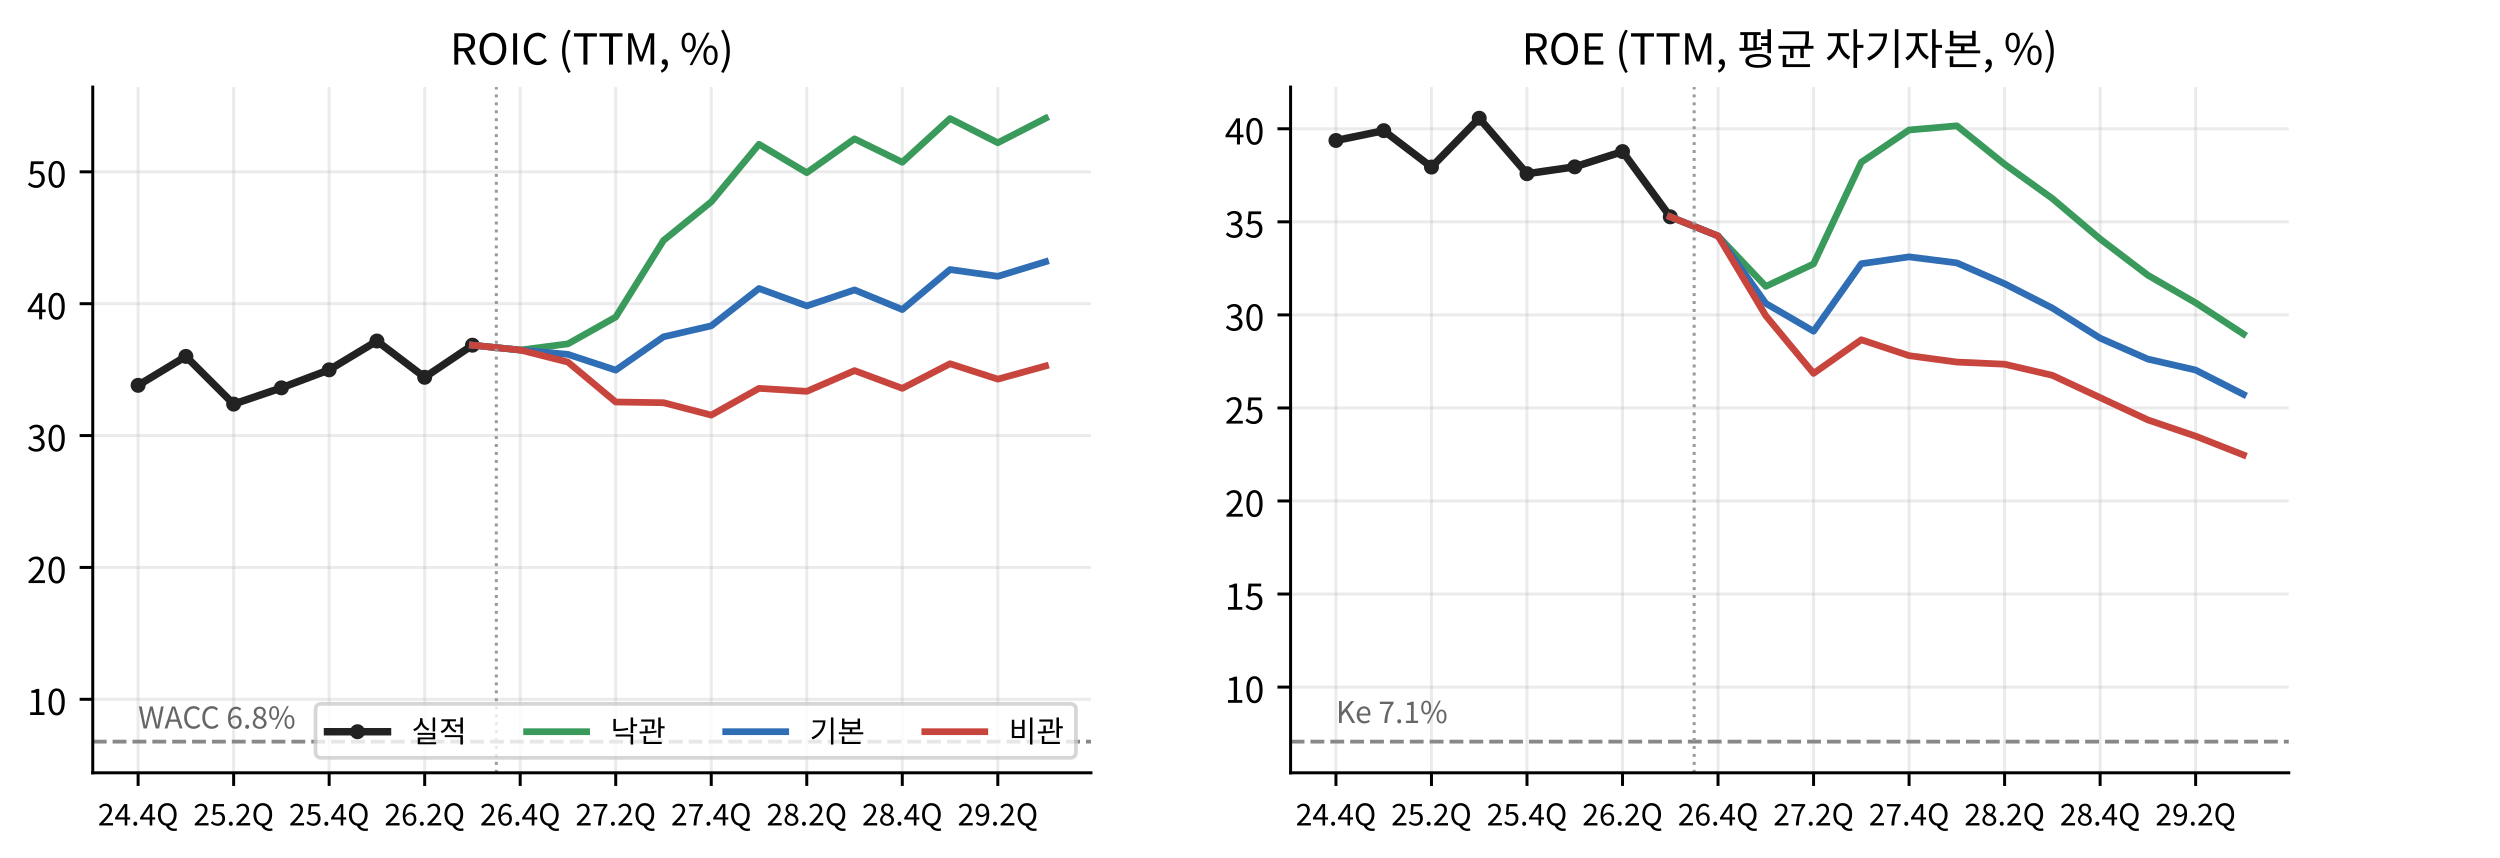
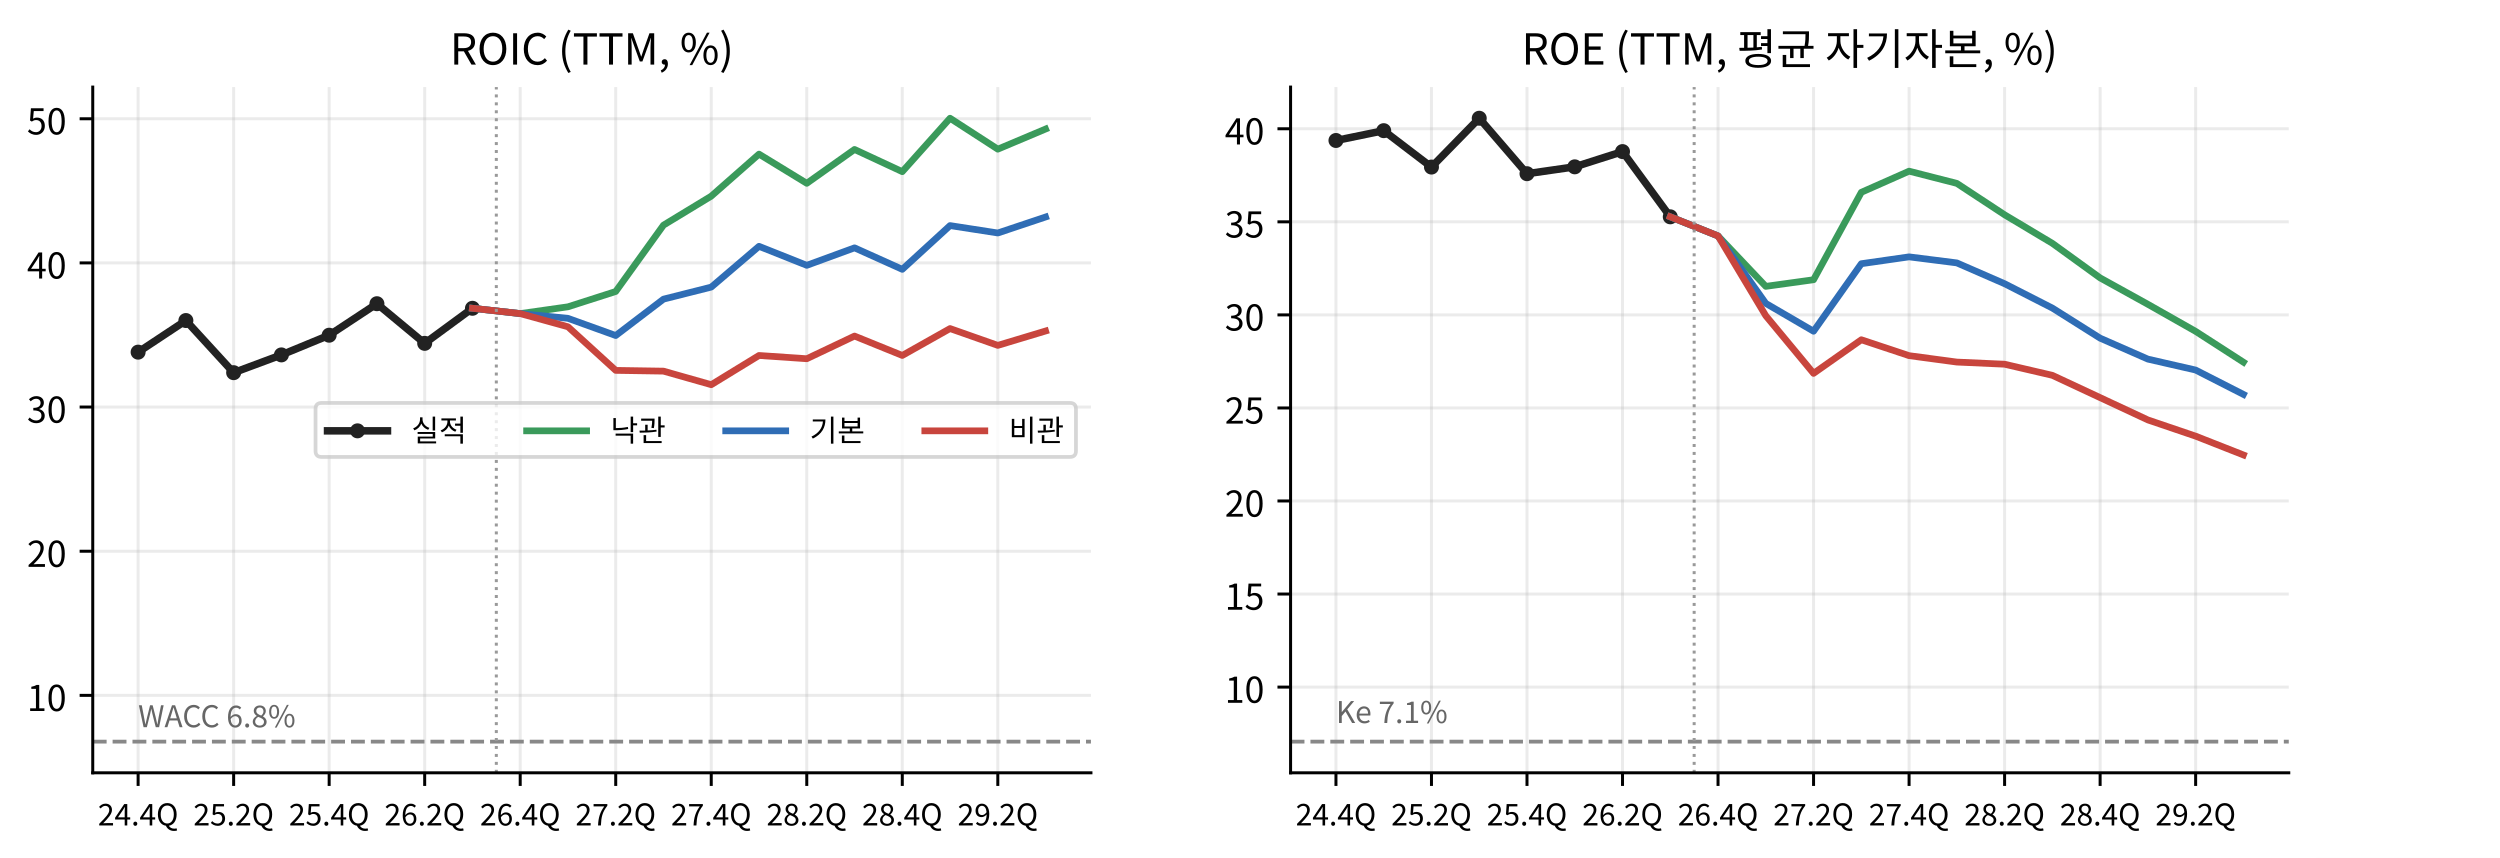
<svg xmlns="http://www.w3.org/2000/svg" xmlns:xlink="http://www.w3.org/1999/xlink" viewBox="0 0 667 228.897" width="667" height="228.897">
  <style>.grid{stroke:#e2e0d8;stroke-width:1}.zero{stroke:#8a8984;stroke-width:1}.base{stroke:#52514e;stroke-dasharray:5 4;stroke-width:1.2}.ax{fill:#52514e;font-size:11px}.dl{fill:#0b0b0b;font-size:11px;font-weight:600}text{font-family:-apple-system,'Apple SD Gothic Neo','Malgun Gothic','Noto Sans KR',sans-serif}</style>
  <rect x="0" y="0" width="667" height="228.897" fill="#ffffff" />
  <defs>
    <style type="text/css">*{stroke-linejoin: round; stroke-linecap: butt}</style>
  </defs>
  <g id="figure_1">
    <g id="patch_1">
      <path d="M 0 228.897  L 617.845 228.897  L 617.845 0  L 0 0  z " style="fill: #ffffff" />
    </g>
    <g id="axes_1">
      <g id="patch_2">
        <path d="M 24.745 206.184  L 291.063 206.184  L 291.063 23.232  L 24.745 23.232  z " style="fill: #ffffff" />
      </g>
      <g id="matplotlib.axis_1">
        <g id="xtick_1">
          <g id="line2d_1">
-             <path clip-path="url(#pc9a7d26db6)" d="M 36.85 206.184  L 36.85 23.232  " style="fill: none; stroke: #b0b0b0; stroke-opacity: 0.25; stroke-width: 0.8; stroke-linecap: square" />
+             <path clip-path="url(#p6b8dba0c4c)" d="M 36.85 206.184  L 36.85 23.232  " style="fill: none; stroke: #b0b0b0; stroke-opacity: 0.25; stroke-width: 0.8; stroke-linecap: square" />
          </g>
          <g id="line2d_2">
            <defs>
-               <path d="M 0 0  L 0 3.5  " id="m02b9f00165" style="stroke: #000000; stroke-width: 0.8" />
+               <path d="M 0 0  L 0 3.5  " id="m6df28a0e15" style="stroke: #000000; stroke-width: 0.8" />
            </defs>
            <g>
-               <use style="stroke: #000000; stroke-width: 0.8" x="36.85" xlink:href="#m02b9f00165" y="206.184" />
+               <use style="stroke: #000000; stroke-width: 0.8" x="36.85" xlink:href="#m6df28a0e15" y="206.184" />
            </g>
          </g>
          <g id="text_1">
            <text style="font-size: 8px; font-family: 'Noto Sans CJK JP'; text-anchor: middle" transform="rotate(-0 36.85037 220.224)" x="36.85" y="220.224">24.4Q</text>
          </g>
        </g>
        <g id="xtick_2">
          <g id="line2d_3">
-             <path clip-path="url(#pc9a7d26db6)" d="M 62.335 206.184  L 62.335 23.232  " style="fill: none; stroke: #b0b0b0; stroke-opacity: 0.25; stroke-width: 0.8; stroke-linecap: square" />
+             <path clip-path="url(#p6b8dba0c4c)" d="M 62.335 206.184  L 62.335 23.232  " style="fill: none; stroke: #b0b0b0; stroke-opacity: 0.25; stroke-width: 0.8; stroke-linecap: square" />
          </g>
          <g id="line2d_4">
            <g>
-               <use style="stroke: #000000; stroke-width: 0.8" x="62.335" xlink:href="#m02b9f00165" y="206.184" />
+               <use style="stroke: #000000; stroke-width: 0.8" x="62.335" xlink:href="#m6df28a0e15" y="206.184" />
            </g>
          </g>
          <g id="text_2">
            <text style="font-size: 8px; font-family: 'Noto Sans CJK JP'; text-anchor: middle" transform="rotate(-0 62.33537 220.224)" x="62.335" y="220.224">25.2Q</text>
          </g>
        </g>
        <g id="xtick_3">
          <g id="line2d_5">
-             <path clip-path="url(#pc9a7d26db6)" d="M 87.82 206.184  L 87.82 23.232  " style="fill: none; stroke: #b0b0b0; stroke-opacity: 0.25; stroke-width: 0.8; stroke-linecap: square" />
+             <path clip-path="url(#p6b8dba0c4c)" d="M 87.82 206.184  L 87.82 23.232  " style="fill: none; stroke: #b0b0b0; stroke-opacity: 0.25; stroke-width: 0.8; stroke-linecap: square" />
          </g>
          <g id="line2d_6">
            <g>
-               <use style="stroke: #000000; stroke-width: 0.8" x="87.82" xlink:href="#m02b9f00165" y="206.184" />
+               <use style="stroke: #000000; stroke-width: 0.8" x="87.82" xlink:href="#m6df28a0e15" y="206.184" />
            </g>
          </g>
          <g id="text_3">
            <text style="font-size: 8px; font-family: 'Noto Sans CJK JP'; text-anchor: middle" transform="rotate(-0 87.82036 220.224)" x="87.82" y="220.224">25.4Q</text>
          </g>
        </g>
        <g id="xtick_4">
          <g id="line2d_7">
-             <path clip-path="url(#pc9a7d26db6)" d="M 113.305 206.184  L 113.305 23.232  " style="fill: none; stroke: #b0b0b0; stroke-opacity: 0.25; stroke-width: 0.8; stroke-linecap: square" />
+             <path clip-path="url(#p6b8dba0c4c)" d="M 113.305 206.184  L 113.305 23.232  " style="fill: none; stroke: #b0b0b0; stroke-opacity: 0.25; stroke-width: 0.8; stroke-linecap: square" />
          </g>
          <g id="line2d_8">
            <g>
-               <use style="stroke: #000000; stroke-width: 0.8" x="113.305" xlink:href="#m02b9f00165" y="206.184" />
+               <use style="stroke: #000000; stroke-width: 0.8" x="113.305" xlink:href="#m6df28a0e15" y="206.184" />
            </g>
          </g>
          <g id="text_4">
            <text style="font-size: 8px; font-family: 'Noto Sans CJK JP'; text-anchor: middle" transform="rotate(-0 113.3054 220.224)" x="113.305" y="220.224">26.2Q</text>
          </g>
        </g>
        <g id="xtick_5">
          <g id="line2d_9">
-             <path clip-path="url(#pc9a7d26db6)" d="M 138.79 206.184  L 138.79 23.232  " style="fill: none; stroke: #b0b0b0; stroke-opacity: 0.25; stroke-width: 0.8; stroke-linecap: square" />
+             <path clip-path="url(#p6b8dba0c4c)" d="M 138.79 206.184  L 138.79 23.232  " style="fill: none; stroke: #b0b0b0; stroke-opacity: 0.25; stroke-width: 0.8; stroke-linecap: square" />
          </g>
          <g id="line2d_10">
            <g>
-               <use style="stroke: #000000; stroke-width: 0.8" x="138.79" xlink:href="#m02b9f00165" y="206.184" />
+               <use style="stroke: #000000; stroke-width: 0.8" x="138.79" xlink:href="#m6df28a0e15" y="206.184" />
            </g>
          </g>
          <g id="text_5">
            <text style="font-size: 8px; font-family: 'Noto Sans CJK JP'; text-anchor: middle" transform="rotate(-0 138.7903 220.224)" x="138.79" y="220.224">26.4Q</text>
          </g>
        </g>
        <g id="xtick_6">
          <g id="line2d_11">
-             <path clip-path="url(#pc9a7d26db6)" d="M 164.275 206.184  L 164.275 23.232  " style="fill: none; stroke: #b0b0b0; stroke-opacity: 0.25; stroke-width: 0.8; stroke-linecap: square" />
+             <path clip-path="url(#p6b8dba0c4c)" d="M 164.275 206.184  L 164.275 23.232  " style="fill: none; stroke: #b0b0b0; stroke-opacity: 0.25; stroke-width: 0.8; stroke-linecap: square" />
          </g>
          <g id="line2d_12">
            <g>
-               <use style="stroke: #000000; stroke-width: 0.8" x="164.275" xlink:href="#m02b9f00165" y="206.184" />
+               <use style="stroke: #000000; stroke-width: 0.8" x="164.275" xlink:href="#m6df28a0e15" y="206.184" />
            </g>
          </g>
          <g id="text_6">
            <text style="font-size: 8px; font-family: 'Noto Sans CJK JP'; text-anchor: middle" transform="rotate(-0 164.2753 220.224)" x="164.275" y="220.224">27.2Q</text>
          </g>
        </g>
        <g id="xtick_7">
          <g id="line2d_13">
-             <path clip-path="url(#pc9a7d26db6)" d="M 189.76 206.184  L 189.76 23.232  " style="fill: none; stroke: #b0b0b0; stroke-opacity: 0.25; stroke-width: 0.8; stroke-linecap: square" />
+             <path clip-path="url(#p6b8dba0c4c)" d="M 189.76 206.184  L 189.76 23.232  " style="fill: none; stroke: #b0b0b0; stroke-opacity: 0.25; stroke-width: 0.8; stroke-linecap: square" />
          </g>
          <g id="line2d_14">
            <g>
-               <use style="stroke: #000000; stroke-width: 0.8" x="189.76" xlink:href="#m02b9f00165" y="206.184" />
+               <use style="stroke: #000000; stroke-width: 0.8" x="189.76" xlink:href="#m6df28a0e15" y="206.184" />
            </g>
          </g>
          <g id="text_7">
            <text style="font-size: 8px; font-family: 'Noto Sans CJK JP'; text-anchor: middle" transform="rotate(-0 189.7603 220.224)" x="189.76" y="220.224">27.4Q</text>
          </g>
        </g>
        <g id="xtick_8">
          <g id="line2d_15">
-             <path clip-path="url(#pc9a7d26db6)" d="M 215.245 206.184  L 215.245 23.232  " style="fill: none; stroke: #b0b0b0; stroke-opacity: 0.25; stroke-width: 0.8; stroke-linecap: square" />
+             <path clip-path="url(#p6b8dba0c4c)" d="M 215.245 206.184  L 215.245 23.232  " style="fill: none; stroke: #b0b0b0; stroke-opacity: 0.25; stroke-width: 0.8; stroke-linecap: square" />
          </g>
          <g id="line2d_16">
            <g>
-               <use style="stroke: #000000; stroke-width: 0.8" x="215.245" xlink:href="#m02b9f00165" y="206.184" />
+               <use style="stroke: #000000; stroke-width: 0.8" x="215.245" xlink:href="#m6df28a0e15" y="206.184" />
            </g>
          </g>
          <g id="text_8">
            <text style="font-size: 8px; font-family: 'Noto Sans CJK JP'; text-anchor: middle" transform="rotate(-0 215.2453 220.224)" x="215.245" y="220.224">28.2Q</text>
          </g>
        </g>
        <g id="xtick_9">
          <g id="line2d_17">
-             <path clip-path="url(#pc9a7d26db6)" d="M 240.73 206.184  L 240.73 23.232  " style="fill: none; stroke: #b0b0b0; stroke-opacity: 0.25; stroke-width: 0.8; stroke-linecap: square" />
+             <path clip-path="url(#p6b8dba0c4c)" d="M 240.73 206.184  L 240.73 23.232  " style="fill: none; stroke: #b0b0b0; stroke-opacity: 0.25; stroke-width: 0.8; stroke-linecap: square" />
          </g>
          <g id="line2d_18">
            <g>
-               <use style="stroke: #000000; stroke-width: 0.8" x="240.73" xlink:href="#m02b9f00165" y="206.184" />
+               <use style="stroke: #000000; stroke-width: 0.8" x="240.73" xlink:href="#m6df28a0e15" y="206.184" />
            </g>
          </g>
          <g id="text_9">
            <text style="font-size: 8px; font-family: 'Noto Sans CJK JP'; text-anchor: middle" transform="rotate(-0 240.7303 220.224)" x="240.73" y="220.224">28.4Q</text>
          </g>
        </g>
        <g id="xtick_10">
          <g id="line2d_19">
-             <path clip-path="url(#pc9a7d26db6)" d="M 266.215 206.184  L 266.215 23.232  " style="fill: none; stroke: #b0b0b0; stroke-opacity: 0.25; stroke-width: 0.8; stroke-linecap: square" />
+             <path clip-path="url(#p6b8dba0c4c)" d="M 266.215 206.184  L 266.215 23.232  " style="fill: none; stroke: #b0b0b0; stroke-opacity: 0.25; stroke-width: 0.8; stroke-linecap: square" />
          </g>
          <g id="line2d_20">
            <g>
-               <use style="stroke: #000000; stroke-width: 0.8" x="266.215" xlink:href="#m02b9f00165" y="206.184" />
+               <use style="stroke: #000000; stroke-width: 0.8" x="266.215" xlink:href="#m6df28a0e15" y="206.184" />
            </g>
          </g>
          <g id="text_10">
            <text style="font-size: 8px; font-family: 'Noto Sans CJK JP'; text-anchor: middle" transform="rotate(-0 266.2153 220.224)" x="266.215" y="220.224">29.2Q</text>
          </g>
        </g>
      </g>
      <g id="matplotlib.axis_2">
        <g id="ytick_1">
          <g id="line2d_21">
-             <path clip-path="url(#pc9a7d26db6)" d="M 24.745 186.574  L 291.063 186.574  " style="fill: none; stroke: #b0b0b0; stroke-opacity: 0.25; stroke-width: 0.8; stroke-linecap: square" />
+             <path clip-path="url(#p6b8dba0c4c)" d="M 24.745 185.522  L 291.063 185.522  " style="fill: none; stroke: #b0b0b0; stroke-opacity: 0.25; stroke-width: 0.8; stroke-linecap: square" />
          </g>
          <g id="line2d_22">
            <defs>
-               <path d="M 0 0  L -3.5 0  " id="mf488cd228f" style="stroke: #000000; stroke-width: 0.8" />
+               <path d="M 0 0  L -3.5 0  " id="m10c2f39d2e" style="stroke: #000000; stroke-width: 0.8" />
            </defs>
            <g>
-               <use style="stroke: #000000; stroke-width: 0.8" x="24.745" xlink:href="#mf488cd228f" y="186.574" />
+               <use style="stroke: #000000; stroke-width: 0.8" x="24.745" xlink:href="#m10c2f39d2e" y="185.522" />
            </g>
          </g>
          <g id="text_11">
-             <text style="font-size: 9.5px; font-family: 'Noto Sans CJK JP'; text-anchor: end" transform="rotate(-0 17.745 190.7538)" x="17.745" y="190.754">10</text>
+             <text style="font-size: 9.5px; font-family: 'Noto Sans CJK JP'; text-anchor: end" transform="rotate(-0 17.745 189.7022)" x="17.745" y="189.702">10</text>
          </g>
        </g>
        <g id="ytick_2">
          <g id="line2d_23">
-             <path clip-path="url(#pc9a7d26db6)" d="M 24.745 151.39  L 291.063 151.39  " style="fill: none; stroke: #b0b0b0; stroke-opacity: 0.25; stroke-width: 0.8; stroke-linecap: square" />
+             <path clip-path="url(#p6b8dba0c4c)" d="M 24.745 147.062  L 291.063 147.062  " style="fill: none; stroke: #b0b0b0; stroke-opacity: 0.25; stroke-width: 0.8; stroke-linecap: square" />
          </g>
          <g id="line2d_24">
            <g>
-               <use style="stroke: #000000; stroke-width: 0.8" x="24.745" xlink:href="#mf488cd228f" y="151.39" />
+               <use style="stroke: #000000; stroke-width: 0.8" x="24.745" xlink:href="#m10c2f39d2e" y="147.062" />
            </g>
          </g>
          <g id="text_12">
-             <text style="font-size: 9.5px; font-family: 'Noto Sans CJK JP'; text-anchor: end" transform="rotate(-0 17.745 155.5695)" x="17.745" y="155.57">20</text>
+             <text style="font-size: 9.5px; font-family: 'Noto Sans CJK JP'; text-anchor: end" transform="rotate(-0 17.745 151.2419)" x="17.745" y="151.242">20</text>
          </g>
        </g>
        <g id="ytick_3">
          <g id="line2d_25">
-             <path clip-path="url(#pc9a7d26db6)" d="M 24.745 116.205  L 291.063 116.205  " style="fill: none; stroke: #b0b0b0; stroke-opacity: 0.25; stroke-width: 0.8; stroke-linecap: square" />
+             <path clip-path="url(#p6b8dba0c4c)" d="M 24.745 108.602  L 291.063 108.602  " style="fill: none; stroke: #b0b0b0; stroke-opacity: 0.25; stroke-width: 0.8; stroke-linecap: square" />
          </g>
          <g id="line2d_26">
            <g>
-               <use style="stroke: #000000; stroke-width: 0.8" x="24.745" xlink:href="#mf488cd228f" y="116.205" />
+               <use style="stroke: #000000; stroke-width: 0.8" x="24.745" xlink:href="#m10c2f39d2e" y="108.602" />
            </g>
          </g>
          <g id="text_13">
-             <text style="font-size: 9.5px; font-family: 'Noto Sans CJK JP'; text-anchor: end" transform="rotate(-0 17.745 120.3852)" x="17.745" y="120.385">30</text>
+             <text style="font-size: 9.5px; font-family: 'Noto Sans CJK JP'; text-anchor: end" transform="rotate(-0 17.745 112.7816)" x="17.745" y="112.782">30</text>
          </g>
        </g>
        <g id="ytick_4">
          <g id="line2d_27">
-             <path clip-path="url(#pc9a7d26db6)" d="M 24.745 81.021  L 291.063 81.021  " style="fill: none; stroke: #b0b0b0; stroke-opacity: 0.25; stroke-width: 0.8; stroke-linecap: square" />
+             <path clip-path="url(#p6b8dba0c4c)" d="M 24.745 70.141  L 291.063 70.141  " style="fill: none; stroke: #b0b0b0; stroke-opacity: 0.25; stroke-width: 0.8; stroke-linecap: square" />
          </g>
          <g id="line2d_28">
            <g>
-               <use style="stroke: #000000; stroke-width: 0.8" x="24.745" xlink:href="#mf488cd228f" y="81.021" />
+               <use style="stroke: #000000; stroke-width: 0.8" x="24.745" xlink:href="#m10c2f39d2e" y="70.141" />
            </g>
          </g>
          <g id="text_14">
-             <text style="font-size: 9.5px; font-family: 'Noto Sans CJK JP'; text-anchor: end" transform="rotate(-0 17.745 85.2009)" x="17.745" y="85.201">40</text>
+             <text style="font-size: 9.5px; font-family: 'Noto Sans CJK JP'; text-anchor: end" transform="rotate(-0 17.745 74.32134)" x="17.745" y="74.321">40</text>
          </g>
        </g>
        <g id="ytick_5">
          <g id="line2d_29">
-             <path clip-path="url(#pc9a7d26db6)" d="M 24.745 45.837  L 291.063 45.837  " style="fill: none; stroke: #b0b0b0; stroke-opacity: 0.25; stroke-width: 0.8; stroke-linecap: square" />
+             <path clip-path="url(#p6b8dba0c4c)" d="M 24.745 31.681  L 291.063 31.681  " style="fill: none; stroke: #b0b0b0; stroke-opacity: 0.25; stroke-width: 0.8; stroke-linecap: square" />
          </g>
          <g id="line2d_30">
            <g>
-               <use style="stroke: #000000; stroke-width: 0.8" x="24.745" xlink:href="#mf488cd228f" y="45.837" />
+               <use style="stroke: #000000; stroke-width: 0.8" x="24.745" xlink:href="#m10c2f39d2e" y="31.681" />
            </g>
          </g>
          <g id="text_15">
-             <text style="font-size: 9.5px; font-family: 'Noto Sans CJK JP'; text-anchor: end" transform="rotate(-0 17.745 50.01659)" x="17.745" y="50.017">50</text>
+             <text style="font-size: 9.5px; font-family: 'Noto Sans CJK JP'; text-anchor: end" transform="rotate(-0 17.745 35.86104)" x="17.745" y="35.861">50</text>
          </g>
        </g>
      </g>
      <g id="line2d_31">
-         <path clip-path="url(#pc9a7d26db6)" d="M 36.85 102.805  L 49.593 95.087  L 62.335 107.814  L 75.078 103.476  L 87.82 98.67  L 100.563 90.983  L 113.305 100.659  L 126.048 92.099  " style="fill: none; stroke: #222222; stroke-width: 2; stroke-linecap: square" />
+         <path clip-path="url(#p6b8dba0c4c)" d="M 36.85 93.954  L 49.593 85.517  L 62.335 99.43  L 75.078 94.688  L 87.82 89.434  L 100.563 81.031  L 113.305 91.607  L 126.048 82.251  " style="fill: none; stroke: #222222; stroke-width: 2; stroke-linecap: square" />
        <defs>
-           <path d="M 0 1.5  C 0.398 1.5 0.779 1.342 1.061 1.061  C 1.342 0.779 1.5 0.398 1.5 0  C 1.5 -0.398 1.342 -0.779 1.061 -1.061  C 0.779 -1.342 0.398 -1.5 0 -1.5  C -0.398 -1.5 -0.779 -1.342 -1.061 -1.061  C -1.342 -0.779 -1.5 -0.398 -1.5 0  C -1.5 0.398 -1.342 0.779 -1.061 1.061  C -0.779 1.342 -0.398 1.5 0 1.5  z " id="m0554d87409" style="stroke: #222222" />
+           <path d="M 0 1.5  C 0.398 1.5 0.779 1.342 1.061 1.061  C 1.342 0.779 1.5 0.398 1.5 0  C 1.5 -0.398 1.342 -0.779 1.061 -1.061  C 0.779 -1.342 0.398 -1.5 0 -1.5  C -0.398 -1.5 -0.779 -1.342 -1.061 -1.061  C -1.342 -0.779 -1.5 -0.398 -1.5 0  C -1.5 0.398 -1.342 0.779 -1.061 1.061  C -0.779 1.342 -0.398 1.5 0 1.5  z " id="m71e3997a7d" style="stroke: #222222" />
        </defs>
-         <g clip-path="url(#pc9a7d26db6)">
-           <use style="fill: #222222; stroke: #222222" x="36.85" xlink:href="#m0554d87409" y="102.805" />
-           <use style="fill: #222222; stroke: #222222" x="49.593" xlink:href="#m0554d87409" y="95.087" />
-           <use style="fill: #222222; stroke: #222222" x="62.335" xlink:href="#m0554d87409" y="107.814" />
-           <use style="fill: #222222; stroke: #222222" x="75.078" xlink:href="#m0554d87409" y="103.476" />
-           <use style="fill: #222222; stroke: #222222" x="87.82" xlink:href="#m0554d87409" y="98.67" />
-           <use style="fill: #222222; stroke: #222222" x="100.563" xlink:href="#m0554d87409" y="90.983" />
-           <use style="fill: #222222; stroke: #222222" x="113.305" xlink:href="#m0554d87409" y="100.659" />
-           <use style="fill: #222222; stroke: #222222" x="126.048" xlink:href="#m0554d87409" y="92.099" />
+         <g clip-path="url(#p6b8dba0c4c)">
+           <use style="fill: #222222; stroke: #222222" x="36.85" xlink:href="#m71e3997a7d" y="93.954" />
+           <use style="fill: #222222; stroke: #222222" x="49.593" xlink:href="#m71e3997a7d" y="85.517" />
+           <use style="fill: #222222; stroke: #222222" x="62.335" xlink:href="#m71e3997a7d" y="99.43" />
+           <use style="fill: #222222; stroke: #222222" x="75.078" xlink:href="#m71e3997a7d" y="94.688" />
+           <use style="fill: #222222; stroke: #222222" x="87.82" xlink:href="#m71e3997a7d" y="89.434" />
+           <use style="fill: #222222; stroke: #222222" x="100.563" xlink:href="#m71e3997a7d" y="81.031" />
+           <use style="fill: #222222; stroke: #222222" x="113.305" xlink:href="#m71e3997a7d" y="91.607" />
+           <use style="fill: #222222; stroke: #222222" x="126.048" xlink:href="#m71e3997a7d" y="82.251" />
        </g>
      </g>
      <g id="line2d_32">
-         <path clip-path="url(#pc9a7d26db6)" d="M 126.048 92.099  L 138.79 93.393  L 151.533 91.736  L 164.275 84.581  L 177.018 64.155  L 189.76 53.843  L 202.503 38.492  L 215.245 46.074  L 227.988 37.04  L 240.73 43.287  L 253.473 31.63  L 266.215 38.09  L 278.958 31.548  " style="fill: none; stroke: #3a9a5b; stroke-width: 1.8; stroke-linecap: square" />
+         <path clip-path="url(#p6b8dba0c4c)" d="M 126.048 82.251  L 138.79 83.666  L 151.533 81.854  L 164.275 77.768  L 177.018 60.066  L 189.76 52.328  L 202.503 41.121  L 215.245 48.905  L 227.988 39.873  L 240.73 45.8  L 253.473 31.548  L 266.215 39.796  L 278.958 34.424  " style="fill: none; stroke: #3a9a5b; stroke-width: 1.8; stroke-linecap: square" />
      </g>
      <g id="line2d_33">
-         <path clip-path="url(#pc9a7d26db6)" d="M 126.048 92.099  L 138.79 93.393  L 151.533 94.551  L 164.275 98.751  L 177.018 89.868  L 189.76 86.929  L 202.503 76.973  L 215.245 81.615  L 227.988 77.347  L 240.73 82.592  L 253.473 71.913  L 266.215 73.721  L 278.958 69.82  " style="fill: none; stroke: #2f6db5; stroke-width: 1.8; stroke-linecap: square" />
+         <path clip-path="url(#p6b8dba0c4c)" d="M 126.048 82.251  L 138.79 83.666  L 151.533 84.931  L 164.275 89.523  L 177.018 79.812  L 189.76 76.599  L 202.503 65.717  L 215.245 70.791  L 227.988 66.126  L 240.73 71.858  L 253.473 60.186  L 266.215 62.162  L 278.958 57.897  " style="fill: none; stroke: #2f6db5; stroke-width: 1.8; stroke-linecap: square" />
      </g>
      <g id="line2d_34">
-         <path clip-path="url(#pc9a7d26db6)" d="M 126.048 92.099  L 138.79 93.393  L 151.533 96.612  L 164.275 107.255  L 177.018 107.44  L 189.76 110.749  L 202.503 103.617  L 215.245 104.411  L 227.988 98.879  L 240.73 103.61  L 253.473 97.049  L 266.215 101.153  L 278.958 97.644  " style="fill: none; stroke: #c8453d; stroke-width: 1.8; stroke-linecap: square" />
+         <path clip-path="url(#p6b8dba0c4c)" d="M 126.048 82.251  L 138.79 83.666  L 151.533 87.184  L 164.275 98.818  L 177.018 99.02  L 189.76 102.638  L 202.503 94.841  L 215.245 95.71  L 227.988 89.662  L 240.73 94.834  L 253.473 87.662  L 266.215 92.148  L 278.958 88.312  " style="fill: none; stroke: #c8453d; stroke-width: 1.8; stroke-linecap: square" />
      </g>
      <g id="line2d_35">
-         <path clip-path="url(#pc9a7d26db6)" d="M 24.745 197.868  L 291.063 197.868  " style="fill: none; stroke-dasharray: 3.7,1.6; stroke-dashoffset: 0; stroke: #888888" />
+         <path clip-path="url(#p6b8dba0c4c)" d="M 24.745 197.868  L 291.063 197.868  " style="fill: none; stroke-dasharray: 3.7,1.6; stroke-dashoffset: 0; stroke: #888888" />
      </g>
      <g id="line2d_36">
-         <path clip-path="url(#pc9a7d26db6)" d="M 132.419 206.184  L 132.419 23.232  " style="fill: none; stroke-dasharray: 0.8,1.32; stroke-dashoffset: 0; stroke: #999999; stroke-width: 0.8" />
+         <path clip-path="url(#p6b8dba0c4c)" d="M 132.419 206.184  L 132.419 23.232  " style="fill: none; stroke-dasharray: 0.8,1.32; stroke-dashoffset: 0; stroke: #999999; stroke-width: 0.8" />
      </g>
      <g id="patch_3">
        <path d="M 24.745 206.184  L 24.745 23.232  " style="fill: none; stroke: #000000; stroke-width: 0.8; stroke-linejoin: miter; stroke-linecap: square" />
      </g>
      <g id="patch_4">
        <path d="M 24.745 206.184  L 291.063 206.184  " style="fill: none; stroke: #000000; stroke-width: 0.8; stroke-linejoin: miter; stroke-linecap: square" />
      </g>
      <g id="text_16">
-         <text style="font-size: 8px; font-family: 'Noto Sans CJK JP'; text-anchor: start; fill: #666666" transform="rotate(-0 36.85037 194.3496)" x="36.85" y="194.35">WACC 6.8%</text>
+         <text style="font-size: 8px; font-family: 'Noto Sans CJK JP'; text-anchor: start; fill: #666666" transform="rotate(-0 36.85037 194.022)" x="36.85" y="194.022">WACC 6.8%</text>
      </g>
      <g id="text_17">
        <text style="font-size: 11.4px; font-family: 'Noto Sans CJK JP'; text-anchor: middle" transform="rotate(-0 157.9041 17.232)" x="157.904" y="17.232">ROIC (TTM, %)</text>
      </g>
      <g id="legend_1">
        <g id="patch_5">
-           <path d="M 85.783 202.184  L 285.463 202.184  Q 287.063 202.184 287.063 200.584  L 287.063 189.384  Q 287.063 187.784 285.463 187.784  L 85.783 187.784  Q 84.183 187.784 84.183 189.384  L 84.183 200.584  Q 84.183 202.184 85.783 202.184  z " style="fill: #ffffff; opacity: 0.8; stroke: #cccccc; stroke-linejoin: miter" />
+           <path d="M 85.783 121.908  L 285.463 121.908  Q 287.063 121.908 287.063 120.308  L 287.063 109.108  Q 287.063 107.508 285.463 107.508  L 85.783 107.508  Q 84.183 107.508 84.183 109.108  L 84.183 120.308  Q 84.183 121.908 85.783 121.908  z " style="fill: #ffffff; opacity: 0.8; stroke: #cccccc; stroke-linejoin: miter" />
        </g>
        <g id="line2d_37">
-           <path d="M 87.383 195.224  L 95.383 195.224  L 103.383 195.224  " style="fill: none; stroke: #222222; stroke-width: 2; stroke-linecap: square" />
+           <path d="M 87.383 114.948  L 95.383 114.948  L 103.383 114.948  " style="fill: none; stroke: #222222; stroke-width: 2; stroke-linecap: square" />
          <g>
-             <use style="fill: #222222; stroke: #222222" x="95.383" xlink:href="#m0554d87409" y="195.224" />
+             <use style="fill: #222222; stroke: #222222" x="95.383" xlink:href="#m71e3997a7d" y="114.948" />
          </g>
        </g>
        <g id="text_18">
-           <text style="font-size: 8px; font-family: 'Noto Sans CJK JP'; text-anchor: start" transform="rotate(-0 109.7832 198.024)" x="109.783" y="198.024">실적</text>
+           <text style="font-size: 8px; font-family: 'Noto Sans CJK JP'; text-anchor: start" transform="rotate(-0 109.7832 117.748)" x="109.783" y="117.748">실적</text>
        </g>
        <g id="line2d_38">
-           <path d="M 140.503 195.224  L 148.503 195.224  L 156.503 195.224  " style="fill: none; stroke: #3a9a5b; stroke-width: 1.8; stroke-linecap: square" />
+           <path d="M 140.503 114.948  L 148.503 114.948  L 156.503 114.948  " style="fill: none; stroke: #3a9a5b; stroke-width: 1.8; stroke-linecap: square" />
        </g>
        <g id="text_19">
-           <text style="font-size: 8px; font-family: 'Noto Sans CJK JP'; text-anchor: start" transform="rotate(-0 162.9032 198.024)" x="162.903" y="198.024">낙관</text>
+           <text style="font-size: 8px; font-family: 'Noto Sans CJK JP'; text-anchor: start" transform="rotate(-0 162.9032 117.748)" x="162.903" y="117.748">낙관</text>
        </g>
        <g id="line2d_39">
-           <path d="M 193.623 195.224  L 201.623 195.224  L 209.623 195.224  " style="fill: none; stroke: #2f6db5; stroke-width: 1.8; stroke-linecap: square" />
+           <path d="M 193.623 114.948  L 201.623 114.948  L 209.623 114.948  " style="fill: none; stroke: #2f6db5; stroke-width: 1.8; stroke-linecap: square" />
        </g>
        <g id="text_20">
-           <text style="font-size: 8px; font-family: 'Noto Sans CJK JP'; text-anchor: start" transform="rotate(-0 216.0232 198.024)" x="216.023" y="198.024">기본</text>
+           <text style="font-size: 8px; font-family: 'Noto Sans CJK JP'; text-anchor: start" transform="rotate(-0 216.0232 117.748)" x="216.023" y="117.748">기본</text>
        </g>
        <g id="line2d_40">
-           <path d="M 246.743 195.224  L 254.743 195.224  L 262.743 195.224  " style="fill: none; stroke: #c8453d; stroke-width: 1.8; stroke-linecap: square" />
+           <path d="M 246.743 114.948  L 254.743 114.948  L 262.743 114.948  " style="fill: none; stroke: #c8453d; stroke-width: 1.8; stroke-linecap: square" />
        </g>
        <g id="text_21">
-           <text style="font-size: 8px; font-family: 'Noto Sans CJK JP'; text-anchor: start" transform="rotate(-0 269.1432 198.024)" x="269.143" y="198.024">비관</text>
+           <text style="font-size: 8px; font-family: 'Noto Sans CJK JP'; text-anchor: start" transform="rotate(-0 269.1432 117.748)" x="269.143" y="117.748">비관</text>
        </g>
      </g>
    </g>
    <g id="axes_2">
      <g id="patch_6">
        <path d="M 344.327 206.184  L 610.645 206.184  L 610.645 23.232  L 344.327 23.232  z " style="fill: #ffffff" />
      </g>
      <g id="matplotlib.axis_3">
        <g id="xtick_11">
          <g id="line2d_41">
-             <path clip-path="url(#pea126a88fc)" d="M 356.432 206.184  L 356.432 23.232  " style="fill: none; stroke: #b0b0b0; stroke-opacity: 0.25; stroke-width: 0.8; stroke-linecap: square" />
+             <path clip-path="url(#p1fa87f5534)" d="M 356.432 206.184  L 356.432 23.232  " style="fill: none; stroke: #b0b0b0; stroke-opacity: 0.25; stroke-width: 0.8; stroke-linecap: square" />
          </g>
          <g id="line2d_42">
            <g>
-               <use style="stroke: #000000; stroke-width: 0.8" x="356.432" xlink:href="#m02b9f00165" y="206.184" />
+               <use style="stroke: #000000; stroke-width: 0.8" x="356.432" xlink:href="#m6df28a0e15" y="206.184" />
            </g>
          </g>
          <g id="text_22">
            <text style="font-size: 8px; font-family: 'Noto Sans CJK JP'; text-anchor: middle" transform="rotate(-0 356.4322 220.224)" x="356.432" y="220.224">24.4Q</text>
          </g>
        </g>
        <g id="xtick_12">
          <g id="line2d_43">
-             <path clip-path="url(#pea126a88fc)" d="M 381.917 206.184  L 381.917 23.232  " style="fill: none; stroke: #b0b0b0; stroke-opacity: 0.25; stroke-width: 0.8; stroke-linecap: square" />
+             <path clip-path="url(#p1fa87f5534)" d="M 381.917 206.184  L 381.917 23.232  " style="fill: none; stroke: #b0b0b0; stroke-opacity: 0.25; stroke-width: 0.8; stroke-linecap: square" />
          </g>
          <g id="line2d_44">
            <g>
-               <use style="stroke: #000000; stroke-width: 0.8" x="381.917" xlink:href="#m02b9f00165" y="206.184" />
+               <use style="stroke: #000000; stroke-width: 0.8" x="381.917" xlink:href="#m6df28a0e15" y="206.184" />
            </g>
          </g>
          <g id="text_23">
            <text style="font-size: 8px; font-family: 'Noto Sans CJK JP'; text-anchor: middle" transform="rotate(-0 381.9172 220.224)" x="381.917" y="220.224">25.2Q</text>
          </g>
        </g>
        <g id="xtick_13">
          <g id="line2d_45">
-             <path clip-path="url(#pea126a88fc)" d="M 407.402 206.184  L 407.402 23.232  " style="fill: none; stroke: #b0b0b0; stroke-opacity: 0.25; stroke-width: 0.8; stroke-linecap: square" />
+             <path clip-path="url(#p1fa87f5534)" d="M 407.402 206.184  L 407.402 23.232  " style="fill: none; stroke: #b0b0b0; stroke-opacity: 0.25; stroke-width: 0.8; stroke-linecap: square" />
          </g>
          <g id="line2d_46">
            <g>
-               <use style="stroke: #000000; stroke-width: 0.8" x="407.402" xlink:href="#m02b9f00165" y="206.184" />
+               <use style="stroke: #000000; stroke-width: 0.8" x="407.402" xlink:href="#m6df28a0e15" y="206.184" />
            </g>
          </g>
          <g id="text_24">
            <text style="font-size: 8px; font-family: 'Noto Sans CJK JP'; text-anchor: middle" transform="rotate(-0 407.4022 220.224)" x="407.402" y="220.224">25.4Q</text>
          </g>
        </g>
        <g id="xtick_14">
          <g id="line2d_47">
-             <path clip-path="url(#pea126a88fc)" d="M 432.887 206.184  L 432.887 23.232  " style="fill: none; stroke: #b0b0b0; stroke-opacity: 0.25; stroke-width: 0.8; stroke-linecap: square" />
+             <path clip-path="url(#p1fa87f5534)" d="M 432.887 206.184  L 432.887 23.232  " style="fill: none; stroke: #b0b0b0; stroke-opacity: 0.25; stroke-width: 0.8; stroke-linecap: square" />
          </g>
          <g id="line2d_48">
            <g>
-               <use style="stroke: #000000; stroke-width: 0.8" x="432.887" xlink:href="#m02b9f00165" y="206.184" />
+               <use style="stroke: #000000; stroke-width: 0.8" x="432.887" xlink:href="#m6df28a0e15" y="206.184" />
            </g>
          </g>
          <g id="text_25">
            <text style="font-size: 8px; font-family: 'Noto Sans CJK JP'; text-anchor: middle" transform="rotate(-0 432.8872 220.224)" x="432.887" y="220.224">26.2Q</text>
          </g>
        </g>
        <g id="xtick_15">
          <g id="line2d_49">
-             <path clip-path="url(#pea126a88fc)" d="M 458.372 206.184  L 458.372 23.232  " style="fill: none; stroke: #b0b0b0; stroke-opacity: 0.25; stroke-width: 0.8; stroke-linecap: square" />
+             <path clip-path="url(#p1fa87f5534)" d="M 458.372 206.184  L 458.372 23.232  " style="fill: none; stroke: #b0b0b0; stroke-opacity: 0.25; stroke-width: 0.8; stroke-linecap: square" />
          </g>
          <g id="line2d_50">
            <g>
-               <use style="stroke: #000000; stroke-width: 0.8" x="458.372" xlink:href="#m02b9f00165" y="206.184" />
+               <use style="stroke: #000000; stroke-width: 0.8" x="458.372" xlink:href="#m6df28a0e15" y="206.184" />
            </g>
          </g>
          <g id="text_26">
            <text style="font-size: 8px; font-family: 'Noto Sans CJK JP'; text-anchor: middle" transform="rotate(-0 458.3722 220.224)" x="458.372" y="220.224">26.4Q</text>
          </g>
        </g>
        <g id="xtick_16">
          <g id="line2d_51">
-             <path clip-path="url(#pea126a88fc)" d="M 483.857 206.184  L 483.857 23.232  " style="fill: none; stroke: #b0b0b0; stroke-opacity: 0.25; stroke-width: 0.8; stroke-linecap: square" />
+             <path clip-path="url(#p1fa87f5534)" d="M 483.857 206.184  L 483.857 23.232  " style="fill: none; stroke: #b0b0b0; stroke-opacity: 0.25; stroke-width: 0.8; stroke-linecap: square" />
          </g>
          <g id="line2d_52">
            <g>
-               <use style="stroke: #000000; stroke-width: 0.8" x="483.857" xlink:href="#m02b9f00165" y="206.184" />
+               <use style="stroke: #000000; stroke-width: 0.8" x="483.857" xlink:href="#m6df28a0e15" y="206.184" />
            </g>
          </g>
          <g id="text_27">
            <text style="font-size: 8px; font-family: 'Noto Sans CJK JP'; text-anchor: middle" transform="rotate(-0 483.8572 220.224)" x="483.857" y="220.224">27.2Q</text>
          </g>
        </g>
        <g id="xtick_17">
          <g id="line2d_53">
-             <path clip-path="url(#pea126a88fc)" d="M 509.342 206.184  L 509.342 23.232  " style="fill: none; stroke: #b0b0b0; stroke-opacity: 0.25; stroke-width: 0.8; stroke-linecap: square" />
+             <path clip-path="url(#p1fa87f5534)" d="M 509.342 206.184  L 509.342 23.232  " style="fill: none; stroke: #b0b0b0; stroke-opacity: 0.25; stroke-width: 0.8; stroke-linecap: square" />
          </g>
          <g id="line2d_54">
            <g>
-               <use style="stroke: #000000; stroke-width: 0.8" x="509.342" xlink:href="#m02b9f00165" y="206.184" />
+               <use style="stroke: #000000; stroke-width: 0.8" x="509.342" xlink:href="#m6df28a0e15" y="206.184" />
            </g>
          </g>
          <g id="text_28">
            <text style="font-size: 8px; font-family: 'Noto Sans CJK JP'; text-anchor: middle" transform="rotate(-0 509.3422 220.224)" x="509.342" y="220.224">27.4Q</text>
          </g>
        </g>
        <g id="xtick_18">
          <g id="line2d_55">
-             <path clip-path="url(#pea126a88fc)" d="M 534.827 206.184  L 534.827 23.232  " style="fill: none; stroke: #b0b0b0; stroke-opacity: 0.25; stroke-width: 0.8; stroke-linecap: square" />
+             <path clip-path="url(#p1fa87f5534)" d="M 534.827 206.184  L 534.827 23.232  " style="fill: none; stroke: #b0b0b0; stroke-opacity: 0.25; stroke-width: 0.8; stroke-linecap: square" />
          </g>
          <g id="line2d_56">
            <g>
-               <use style="stroke: #000000; stroke-width: 0.8" x="534.827" xlink:href="#m02b9f00165" y="206.184" />
+               <use style="stroke: #000000; stroke-width: 0.8" x="534.827" xlink:href="#m6df28a0e15" y="206.184" />
            </g>
          </g>
          <g id="text_29">
            <text style="font-size: 8px; font-family: 'Noto Sans CJK JP'; text-anchor: middle" transform="rotate(-0 534.8271 220.224)" x="534.827" y="220.224">28.2Q</text>
          </g>
        </g>
        <g id="xtick_19">
          <g id="line2d_57">
-             <path clip-path="url(#pea126a88fc)" d="M 560.312 206.184  L 560.312 23.232  " style="fill: none; stroke: #b0b0b0; stroke-opacity: 0.25; stroke-width: 0.8; stroke-linecap: square" />
+             <path clip-path="url(#p1fa87f5534)" d="M 560.312 206.184  L 560.312 23.232  " style="fill: none; stroke: #b0b0b0; stroke-opacity: 0.25; stroke-width: 0.8; stroke-linecap: square" />
          </g>
          <g id="line2d_58">
            <g>
-               <use style="stroke: #000000; stroke-width: 0.8" x="560.312" xlink:href="#m02b9f00165" y="206.184" />
+               <use style="stroke: #000000; stroke-width: 0.8" x="560.312" xlink:href="#m6df28a0e15" y="206.184" />
            </g>
          </g>
          <g id="text_30">
            <text style="font-size: 8px; font-family: 'Noto Sans CJK JP'; text-anchor: middle" transform="rotate(-0 560.3121 220.224)" x="560.312" y="220.224">28.4Q</text>
          </g>
        </g>
        <g id="xtick_20">
          <g id="line2d_59">
-             <path clip-path="url(#pea126a88fc)" d="M 585.797 206.184  L 585.797 23.232  " style="fill: none; stroke: #b0b0b0; stroke-opacity: 0.25; stroke-width: 0.8; stroke-linecap: square" />
+             <path clip-path="url(#p1fa87f5534)" d="M 585.797 206.184  L 585.797 23.232  " style="fill: none; stroke: #b0b0b0; stroke-opacity: 0.25; stroke-width: 0.8; stroke-linecap: square" />
          </g>
          <g id="line2d_60">
            <g>
-               <use style="stroke: #000000; stroke-width: 0.8" x="585.797" xlink:href="#m02b9f00165" y="206.184" />
+               <use style="stroke: #000000; stroke-width: 0.8" x="585.797" xlink:href="#m6df28a0e15" y="206.184" />
            </g>
          </g>
          <g id="text_31">
            <text style="font-size: 8px; font-family: 'Noto Sans CJK JP'; text-anchor: middle" transform="rotate(-0 585.7971 220.224)" x="585.797" y="220.224">29.2Q</text>
          </g>
        </g>
      </g>
      <g id="matplotlib.axis_4">
        <g id="ytick_6">
          <g id="line2d_61">
-             <path clip-path="url(#pea126a88fc)" d="M 344.327 183.32  L 610.645 183.32  " style="fill: none; stroke: #b0b0b0; stroke-opacity: 0.25; stroke-width: 0.8; stroke-linecap: square" />
+             <path clip-path="url(#p1fa87f5534)" d="M 344.327 183.32  L 610.645 183.32  " style="fill: none; stroke: #b0b0b0; stroke-opacity: 0.25; stroke-width: 0.8; stroke-linecap: square" />
          </g>
          <g id="line2d_62">
            <g>
-               <use style="stroke: #000000; stroke-width: 0.8" x="344.327" xlink:href="#mf488cd228f" y="183.32" />
+               <use style="stroke: #000000; stroke-width: 0.8" x="344.327" xlink:href="#m10c2f39d2e" y="183.32" />
            </g>
          </g>
          <g id="text_32">
            <text style="font-size: 9.5px; font-family: 'Noto Sans CJK JP'; text-anchor: end" transform="rotate(-0 337.3268 187.4995)" x="337.327" y="187.5">10</text>
          </g>
        </g>
        <g id="ytick_7">
          <g id="line2d_63">
-             <path clip-path="url(#pea126a88fc)" d="M 344.327 158.493  L 610.645 158.493  " style="fill: none; stroke: #b0b0b0; stroke-opacity: 0.25; stroke-width: 0.8; stroke-linecap: square" />
+             <path clip-path="url(#p1fa87f5534)" d="M 344.327 158.493  L 610.645 158.493  " style="fill: none; stroke: #b0b0b0; stroke-opacity: 0.25; stroke-width: 0.8; stroke-linecap: square" />
          </g>
          <g id="line2d_64">
            <g>
-               <use style="stroke: #000000; stroke-width: 0.8" x="344.327" xlink:href="#mf488cd228f" y="158.493" />
+               <use style="stroke: #000000; stroke-width: 0.8" x="344.327" xlink:href="#m10c2f39d2e" y="158.493" />
            </g>
          </g>
          <g id="text_33">
            <text style="font-size: 9.5px; font-family: 'Noto Sans CJK JP'; text-anchor: end" transform="rotate(-0 337.3268 162.6727)" x="337.327" y="162.673">15</text>
          </g>
        </g>
        <g id="ytick_8">
          <g id="line2d_65">
-             <path clip-path="url(#pea126a88fc)" d="M 344.327 133.666  L 610.645 133.666  " style="fill: none; stroke: #b0b0b0; stroke-opacity: 0.25; stroke-width: 0.8; stroke-linecap: square" />
+             <path clip-path="url(#p1fa87f5534)" d="M 344.327 133.666  L 610.645 133.666  " style="fill: none; stroke: #b0b0b0; stroke-opacity: 0.25; stroke-width: 0.8; stroke-linecap: square" />
          </g>
          <g id="line2d_66">
            <g>
-               <use style="stroke: #000000; stroke-width: 0.8" x="344.327" xlink:href="#mf488cd228f" y="133.666" />
+               <use style="stroke: #000000; stroke-width: 0.8" x="344.327" xlink:href="#m10c2f39d2e" y="133.666" />
            </g>
          </g>
          <g id="text_34">
            <text style="font-size: 9.5px; font-family: 'Noto Sans CJK JP'; text-anchor: end" transform="rotate(-0 337.3268 137.8459)" x="337.327" y="137.846">20</text>
          </g>
        </g>
        <g id="ytick_9">
          <g id="line2d_67">
-             <path clip-path="url(#pea126a88fc)" d="M 344.327 108.839  L 610.645 108.839  " style="fill: none; stroke: #b0b0b0; stroke-opacity: 0.25; stroke-width: 0.8; stroke-linecap: square" />
+             <path clip-path="url(#p1fa87f5534)" d="M 344.327 108.839  L 610.645 108.839  " style="fill: none; stroke: #b0b0b0; stroke-opacity: 0.25; stroke-width: 0.8; stroke-linecap: square" />
          </g>
          <g id="line2d_68">
            <g>
-               <use style="stroke: #000000; stroke-width: 0.8" x="344.327" xlink:href="#mf488cd228f" y="108.839" />
+               <use style="stroke: #000000; stroke-width: 0.8" x="344.327" xlink:href="#m10c2f39d2e" y="108.839" />
            </g>
          </g>
          <g id="text_35">
            <text style="font-size: 9.5px; font-family: 'Noto Sans CJK JP'; text-anchor: end" transform="rotate(-0 337.3268 113.0191)" x="337.327" y="113.019">25</text>
          </g>
        </g>
        <g id="ytick_10">
          <g id="line2d_69">
-             <path clip-path="url(#pea126a88fc)" d="M 344.327 84.012  L 610.645 84.012  " style="fill: none; stroke: #b0b0b0; stroke-opacity: 0.25; stroke-width: 0.8; stroke-linecap: square" />
+             <path clip-path="url(#p1fa87f5534)" d="M 344.327 84.012  L 610.645 84.012  " style="fill: none; stroke: #b0b0b0; stroke-opacity: 0.25; stroke-width: 0.8; stroke-linecap: square" />
          </g>
          <g id="line2d_70">
            <g>
-               <use style="stroke: #000000; stroke-width: 0.8" x="344.327" xlink:href="#mf488cd228f" y="84.012" />
+               <use style="stroke: #000000; stroke-width: 0.8" x="344.327" xlink:href="#m10c2f39d2e" y="84.012" />
            </g>
          </g>
          <g id="text_36">
            <text style="font-size: 9.5px; font-family: 'Noto Sans CJK JP'; text-anchor: end" transform="rotate(-0 337.3268 88.19234)" x="337.327" y="88.192">30</text>
          </g>
        </g>
        <g id="ytick_11">
          <g id="line2d_71">
-             <path clip-path="url(#pea126a88fc)" d="M 344.327 59.186  L 610.645 59.186  " style="fill: none; stroke: #b0b0b0; stroke-opacity: 0.25; stroke-width: 0.8; stroke-linecap: square" />
+             <path clip-path="url(#p1fa87f5534)" d="M 344.327 59.186  L 610.645 59.186  " style="fill: none; stroke: #b0b0b0; stroke-opacity: 0.25; stroke-width: 0.8; stroke-linecap: square" />
          </g>
          <g id="line2d_72">
            <g>
-               <use style="stroke: #000000; stroke-width: 0.8" x="344.327" xlink:href="#mf488cd228f" y="59.186" />
+               <use style="stroke: #000000; stroke-width: 0.8" x="344.327" xlink:href="#m10c2f39d2e" y="59.186" />
            </g>
          </g>
          <g id="text_37">
            <text style="font-size: 9.5px; font-family: 'Noto Sans CJK JP'; text-anchor: end" transform="rotate(-0 337.3268 63.36555)" x="337.327" y="63.366">35</text>
          </g>
        </g>
        <g id="ytick_12">
          <g id="line2d_73">
-             <path clip-path="url(#pea126a88fc)" d="M 344.327 34.359  L 610.645 34.359  " style="fill: none; stroke: #b0b0b0; stroke-opacity: 0.25; stroke-width: 0.8; stroke-linecap: square" />
+             <path clip-path="url(#p1fa87f5534)" d="M 344.327 34.359  L 610.645 34.359  " style="fill: none; stroke: #b0b0b0; stroke-opacity: 0.25; stroke-width: 0.8; stroke-linecap: square" />
          </g>
          <g id="line2d_74">
            <g>
-               <use style="stroke: #000000; stroke-width: 0.8" x="344.327" xlink:href="#mf488cd228f" y="34.359" />
+               <use style="stroke: #000000; stroke-width: 0.8" x="344.327" xlink:href="#m10c2f39d2e" y="34.359" />
            </g>
          </g>
          <g id="text_38">
            <text style="font-size: 9.5px; font-family: 'Noto Sans CJK JP'; text-anchor: end" transform="rotate(-0 337.3268 38.53876)" x="337.327" y="38.539">40</text>
          </g>
        </g>
      </g>
      <g id="line2d_75">
-         <path clip-path="url(#pea126a88fc)" d="M 356.432 37.481  L 369.175 34.861  L 381.917 44.572  L 394.66 31.548  L 407.402 46.342  L 420.145 44.511  L 432.887 40.441  L 445.63 57.846  " style="fill: none; stroke: #222222; stroke-width: 2; stroke-linecap: square" />
-         <g clip-path="url(#pea126a88fc)">
-           <use style="fill: #222222; stroke: #222222" x="356.432" xlink:href="#m0554d87409" y="37.481" />
-           <use style="fill: #222222; stroke: #222222" x="369.175" xlink:href="#m0554d87409" y="34.861" />
-           <use style="fill: #222222; stroke: #222222" x="381.917" xlink:href="#m0554d87409" y="44.572" />
-           <use style="fill: #222222; stroke: #222222" x="394.66" xlink:href="#m0554d87409" y="31.548" />
-           <use style="fill: #222222; stroke: #222222" x="407.402" xlink:href="#m0554d87409" y="46.342" />
-           <use style="fill: #222222; stroke: #222222" x="420.145" xlink:href="#m0554d87409" y="44.511" />
-           <use style="fill: #222222; stroke: #222222" x="432.887" xlink:href="#m0554d87409" y="40.441" />
-           <use style="fill: #222222; stroke: #222222" x="445.63" xlink:href="#m0554d87409" y="57.846" />
+         <path clip-path="url(#p1fa87f5534)" d="M 356.432 37.481  L 369.175 34.861  L 381.917 44.572  L 394.66 31.548  L 407.402 46.342  L 420.145 44.511  L 432.887 40.441  L 445.63 57.846  " style="fill: none; stroke: #222222; stroke-width: 2; stroke-linecap: square" />
+         <g clip-path="url(#p1fa87f5534)">
+           <use style="fill: #222222; stroke: #222222" x="356.432" xlink:href="#m71e3997a7d" y="37.481" />
+           <use style="fill: #222222; stroke: #222222" x="369.175" xlink:href="#m71e3997a7d" y="34.861" />
+           <use style="fill: #222222; stroke: #222222" x="381.917" xlink:href="#m71e3997a7d" y="44.572" />
+           <use style="fill: #222222; stroke: #222222" x="394.66" xlink:href="#m71e3997a7d" y="31.548" />
+           <use style="fill: #222222; stroke: #222222" x="407.402" xlink:href="#m71e3997a7d" y="46.342" />
+           <use style="fill: #222222; stroke: #222222" x="420.145" xlink:href="#m71e3997a7d" y="44.511" />
+           <use style="fill: #222222; stroke: #222222" x="432.887" xlink:href="#m71e3997a7d" y="40.441" />
+           <use style="fill: #222222; stroke: #222222" x="445.63" xlink:href="#m71e3997a7d" y="57.846" />
        </g>
      </g>
      <g id="line2d_76">
-         <path clip-path="url(#pea126a88fc)" d="M 445.63 57.846  L 458.372 62.948  L 471.115 76.402  L 483.857 70.41  L 496.6 43.283  L 509.342 34.68  L 522.085 33.563  L 534.827 43.819  L 547.57 52.968  L 560.312 63.752  L 573.055 73.438  L 585.797 80.788  L 598.54 89.116  " style="fill: none; stroke: #3a9a5b; stroke-width: 1.8; stroke-linecap: square" />
+         <path clip-path="url(#p1fa87f5534)" d="M 445.63 57.846  L 458.372 62.948  L 471.115 76.402  L 483.857 74.634  L 496.6 51.31  L 509.342 45.668  L 522.085 48.926  L 534.827 57.303  L 547.57 64.921  L 560.312 74.141  L 573.055 81.187  L 585.797 88.41  L 598.54 96.629  " style="fill: none; stroke: #3a9a5b; stroke-width: 1.8; stroke-linecap: square" />
      </g>
      <g id="line2d_77">
-         <path clip-path="url(#pea126a88fc)" d="M 445.63 57.846  L 458.372 62.948  L 471.115 80.947  L 483.857 88.372  L 496.6 70.359  L 509.342 68.53  L 522.085 70.142  L 534.827 75.696  L 547.57 82.192  L 560.312 90.219  L 573.055 95.812  L 585.797 98.729  L 598.54 105.228  " style="fill: none; stroke: #2f6db5; stroke-width: 1.8; stroke-linecap: square" />
+         <path clip-path="url(#p1fa87f5534)" d="M 445.63 57.846  L 458.372 62.948  L 471.115 80.947  L 483.857 88.372  L 496.6 70.359  L 509.342 68.53  L 522.085 70.142  L 534.827 75.696  L 547.57 82.192  L 560.312 90.219  L 573.055 95.812  L 585.797 98.729  L 598.54 105.228  " style="fill: none; stroke: #2f6db5; stroke-width: 1.8; stroke-linecap: square" />
      </g>
      <g id="line2d_78">
-         <path clip-path="url(#pea126a88fc)" d="M 445.63 57.846  L 458.372 62.948  L 471.115 84.243  L 483.857 99.615  L 496.6 90.648  L 509.342 94.891  L 522.085 96.6  L 534.827 97.173  L 547.57 100.139  L 560.312 106.086  L 573.055 112.037  L 585.797 116.367  L 598.54 121.381  " style="fill: none; stroke: #c8453d; stroke-width: 1.8; stroke-linecap: square" />
+         <path clip-path="url(#p1fa87f5534)" d="M 445.63 57.846  L 458.372 62.948  L 471.115 84.243  L 483.857 99.615  L 496.6 90.648  L 509.342 94.891  L 522.085 96.6  L 534.827 97.173  L 547.57 100.139  L 560.312 106.086  L 573.055 112.037  L 585.797 116.367  L 598.54 121.381  " style="fill: none; stroke: #c8453d; stroke-width: 1.8; stroke-linecap: square" />
      </g>
      <g id="line2d_79">
-         <path clip-path="url(#pea126a88fc)" d="M 344.327 197.868  L 610.645 197.868  " style="fill: none; stroke-dasharray: 3.7,1.6; stroke-dashoffset: 0; stroke: #888888" />
+         <path clip-path="url(#p1fa87f5534)" d="M 344.327 197.868  L 610.645 197.868  " style="fill: none; stroke-dasharray: 3.7,1.6; stroke-dashoffset: 0; stroke: #888888" />
      </g>
      <g id="line2d_80">
-         <path clip-path="url(#pea126a88fc)" d="M 452.001 206.184  L 452.001 23.232  " style="fill: none; stroke-dasharray: 0.8,1.32; stroke-dashoffset: 0; stroke: #999999; stroke-width: 0.8" />
+         <path clip-path="url(#p1fa87f5534)" d="M 452.001 206.184  L 452.001 23.232  " style="fill: none; stroke-dasharray: 0.8,1.32; stroke-dashoffset: 0; stroke: #999999; stroke-width: 0.8" />
      </g>
      <g id="patch_7">
        <path d="M 344.327 206.184  L 344.327 23.232  " style="fill: none; stroke: #000000; stroke-width: 0.8; stroke-linejoin: miter; stroke-linecap: square" />
      </g>
      <g id="patch_8">
        <path d="M 344.327 206.184  L 610.645 206.184  " style="fill: none; stroke: #000000; stroke-width: 0.8; stroke-linejoin: miter; stroke-linecap: square" />
      </g>
      <g id="text_39">
        <text style="font-size: 8px; font-family: 'Noto Sans CJK JP'; text-anchor: start; fill: #666666" transform="rotate(-0 356.4322 192.9026)" x="356.432" y="192.903">Ke 7.1%</text>
      </g>
      <g id="text_40">
        <text style="font-size: 11.4px; font-family: 'Noto Sans CJK JP'; text-anchor: middle" transform="rotate(-0 477.4859 17.232)" x="477.486" y="17.232">ROE (TTM, 평균 자기자본, %)</text>
      </g>
    </g>
  </g>
  <defs>
-     <clipPath id="pc9a7d26db6">
+     <clipPath id="p6b8dba0c4c">
      <rect height="182.952" width="266.318" x="24.745" y="23.232" />
    </clipPath>
-     <clipPath id="pea126a88fc">
+     <clipPath id="p1fa87f5534">
      <rect height="182.952" width="266.318" x="344.327" y="23.232" />
    </clipPath>
  </defs>
</svg>
